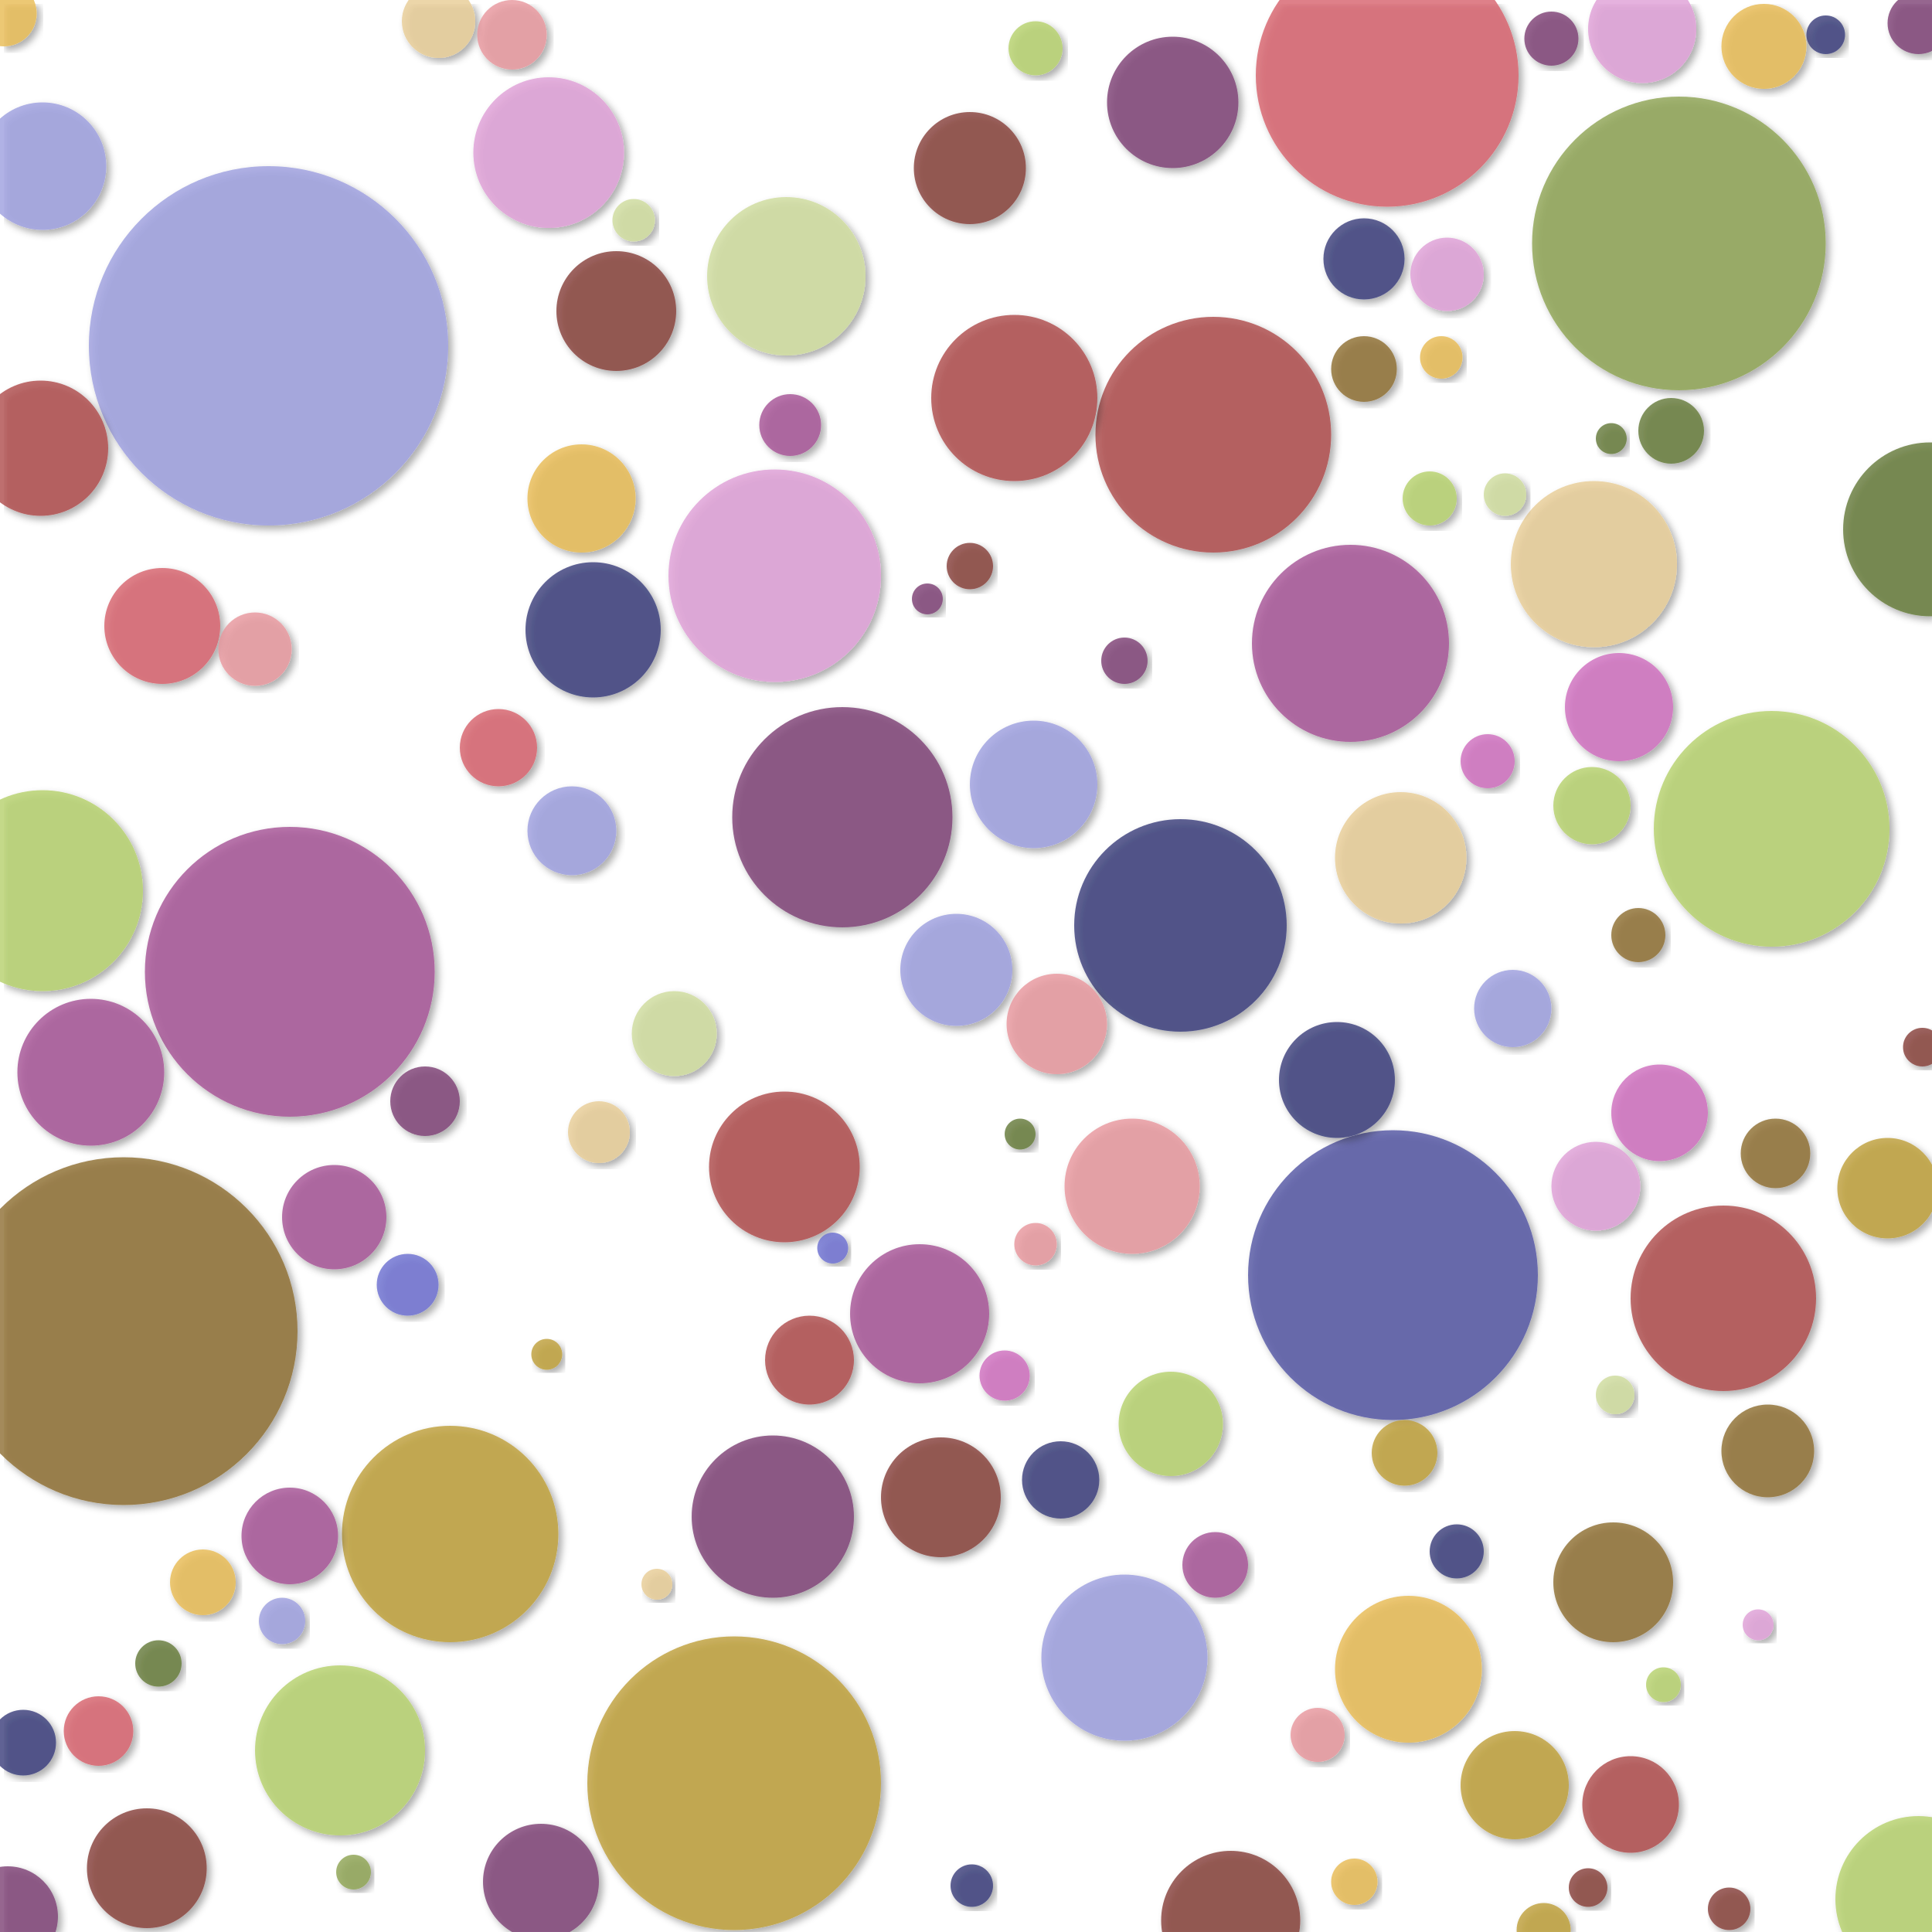
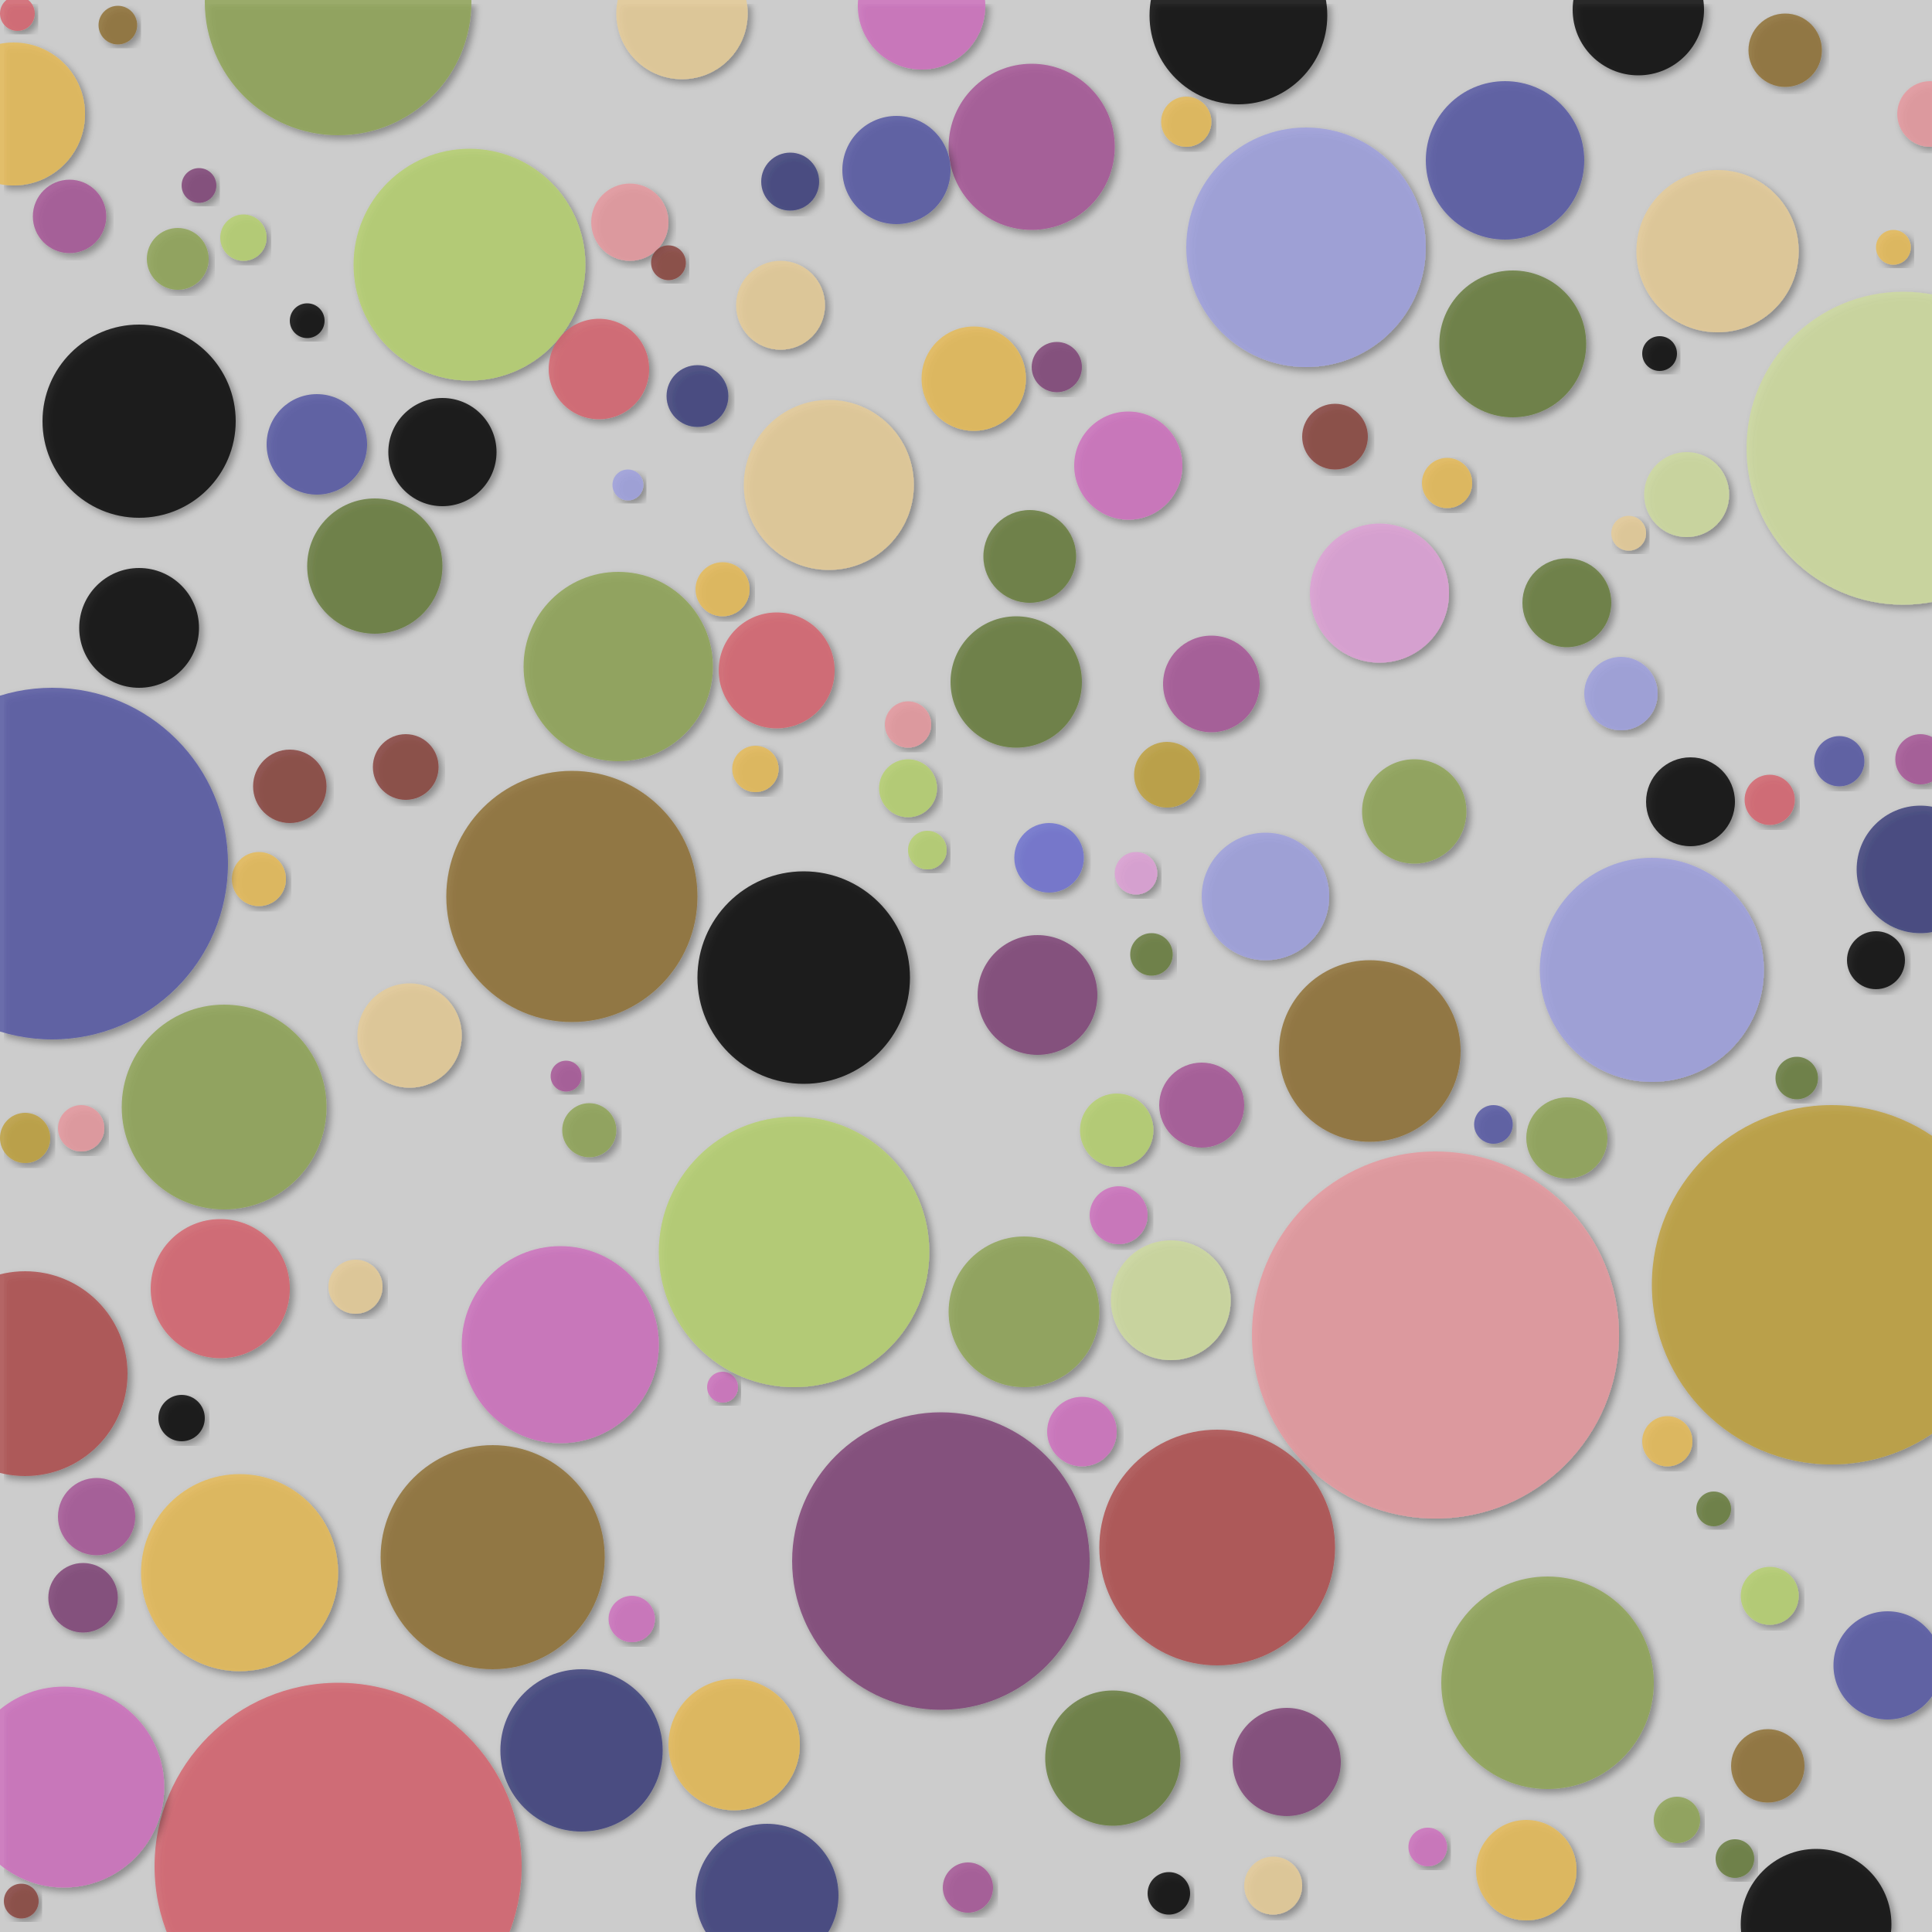
<svg xmlns="http://www.w3.org/2000/svg" viewBox="0 0 1000 1000" width="800" stroke="black" stroke-width="4">
  <filter id="shadow" color-interpolation-filters="sRGB">
    <feDropShadow dx="2" dy="2" stdDeviation="2" flood-opacity="0.4" />
  </filter>
  <filter id="shadow2" color-interpolation-filters="sRGB">
    <feDropShadow dx="0" dy="0" stdDeviation="5.5" flood-opacity=".8" />
  </filter>
-   <g fill="none" stroke="black" stroke-width="4">
-     <circle cx="22" cy="86" r="33" fill="#9c9ede" stroke="none" fill-opacity="0.8" filter="url(#shadow)" />
-     <circle cx="706" cy="134" r="21" fill="#393b79" stroke="none" fill-opacity="0.8" filter="url(#shadow)" />
-     <circle cx="367" cy="698" r="24" fill="" stroke="none" fill-opacity="0.8" filter="url(#shadow)" />
-     <circle cx="825" cy="292" r="43" fill="#e7cb94" stroke="none" fill-opacity="0.8" filter="url(#shadow)" />
-     <circle cx="943" cy="538" r="40" fill="" stroke="none" fill-opacity="0.8" filter="url(#shadow)" />
-     <circle cx="869" cy="126" r="76" fill="#8ca252" stroke="none" fill-opacity="0.8" filter="url(#shadow)" />
-     <circle cx="150" cy="503" r="75" fill="#a55194" stroke="none" fill-opacity="0.8" filter="url(#shadow)" />
-     <circle cx="995" cy="542" r="10" fill="#843c39" stroke="none" fill-opacity="0.8" filter="url(#shadow)" />
-     <circle cx="4" cy="992" r="26" fill="#7b4173" stroke="none" fill-opacity="0.8" filter="url(#shadow)" />
-     <circle cx="721" cy="660" r="75" fill="#5254a3" stroke="none" fill-opacity="0.8" filter="url(#shadow)" />
-     <circle cx="157" cy="298" r="17" fill="" stroke="none" fill-opacity="0.8" filter="url(#shadow)" />
-     <circle cx="582" cy="858" r="43" fill="#9c9ede" stroke="none" fill-opacity="0.8" filter="url(#shadow)" />
-     <circle cx="380" cy="923" r="76" fill="#bd9e39" stroke="none" fill-opacity="0.8" filter="url(#shadow)" />
-     <circle cx="227" cy="11" r="19" fill="#e7cb94" stroke="none" fill-opacity="0.8" filter="url(#shadow)" />
-     <circle cx="915" cy="751" r="24" fill="#8c6d31" stroke="none" fill-opacity="0.8" filter="url(#shadow)" />
-     <circle cx="606" cy="737" r="27" fill="#b5cf6b" stroke="none" fill-opacity="0.8" filter="url(#shadow)" />
-     <circle cx="401" cy="298" r="55" fill="#de9ed6" stroke="none" fill-opacity="0.8" filter="url(#shadow)" />
-     <circle cx="284" cy="79" r="39" fill="#de9ed6" stroke="none" fill-opacity="0.8" filter="url(#shadow)" />
-     <circle cx="51" cy="896" r="18" fill="#d6616b" stroke="none" fill-opacity="0.8" filter="url(#shadow)" />
-     <circle cx="173" cy="630" r="27" fill="#a55194" stroke="none" fill-opacity="0.8" filter="url(#shadow)" />
-     <circle cx="834" cy="227" r="8" fill="#637939" stroke="none" fill-opacity="0.8" filter="url(#shadow)" />
-     <circle cx="272" cy="525" r="48" fill="" stroke="none" fill-opacity="0.8" filter="url(#shadow)" />
-     <circle cx="84" cy="324" r="30" fill="#d6616b" stroke="none" fill-opacity="0.8" filter="url(#shadow)" />
-     <circle cx="844" cy="934" r="25" fill="#ad494a" stroke="none" fill-opacity="0.8" filter="url(#shadow)" />
-     <circle cx="503" cy="976" r="11" fill="#393b79" stroke="none" fill-opacity="0.8" filter="url(#shadow)" />
-     <circle cx="176" cy="906" r="44" fill="#b5cf6b" stroke="none" fill-opacity="0.8" filter="url(#shadow)" />
-     <circle cx="307" cy="326" r="35" fill="#393b79" stroke="none" fill-opacity="0.8" filter="url(#shadow)" />
-     <circle cx="835" cy="819" r="31" fill="#8c6d31" stroke="none" fill-opacity="0.8" filter="url(#shadow)" />
-     <circle cx="692" cy="559" r="30" fill="#393b79" stroke="none" fill-opacity="0.8" filter="url(#shadow)" />
-     <circle cx="892" cy="672" r="48" fill="#ad494a" stroke="none" fill-opacity="0.8" filter="url(#shadow)" />
-     <circle cx="487" cy="775" r="31" fill="#843c39" stroke="none" fill-opacity="0.8" filter="url(#shadow)" />
-     <circle cx="727" cy="752" r="17" fill="#bd9e39" stroke="none" fill-opacity="0.8" filter="url(#shadow)" />
-     <circle cx="803" cy="20" r="14" fill="#7b4173" stroke="none" fill-opacity="0.8" filter="url(#shadow)" />
-     <circle cx="22" cy="461" r="52" fill="#b5cf6b" stroke="none" fill-opacity="0.8" filter="url(#shadow)" />
-     <circle cx="551" cy="121" r="25" fill="" stroke="none" fill-opacity="0.8" filter="url(#shadow)" />
-     <circle cx="233" cy="794" r="56" fill="#bd9e39" stroke="none" fill-opacity="0.8" filter="url(#shadow)" />
-     <circle cx="917" cy="429" r="61" fill="#b5cf6b" stroke="none" fill-opacity="0.8" filter="url(#shadow)" />
-     <circle cx="999" cy="274" r="45" fill="#637939" stroke="none" fill-opacity="0.8" filter="url(#shadow)" />
-     <circle cx="770" cy="394" r="14" fill="#ce6dbd" stroke="none" fill-opacity="0.8" filter="url(#shadow)" />
-     <circle cx="495" cy="502" r="29" fill="#9c9ede" stroke="none" fill-opacity="0.8" filter="url(#shadow)" />
-     <circle cx="824" cy="417" r="20" fill="#b5cf6b" stroke="none" fill-opacity="0.8" filter="url(#shadow)" />
-     <circle cx="400" cy="785" r="42" fill="#7b4173" stroke="none" fill-opacity="0.8" filter="url(#shadow)" />
-     <circle cx="725" cy="444" r="34" fill="#e7cb94" stroke="none" fill-opacity="0.8" filter="url(#shadow)" />
-     <circle cx="280" cy="974" r="30" fill="#7b4173" stroke="none" fill-opacity="0.8" filter="url(#shadow)" />
-     <circle cx="64" cy="689" r="90" fill="#8c6d31" stroke="none" fill-opacity="0.8" filter="url(#shadow)" />
-     <circle cx="729" cy="864" r="38" fill="#e7ba52" stroke="none" fill-opacity="0.8" filter="url(#shadow)" />
-     <circle cx="977" cy="615" r="26" fill="#bd9e39" stroke="none" fill-opacity="0.8" filter="url(#shadow)" />
-     <circle cx="915" cy="896" r="11" fill="" stroke="none" fill-opacity="0.8" filter="url(#shadow)" />
-     <circle cx="993" cy="983" r="43" fill="#b5cf6b" stroke="none" fill-opacity="0.8" filter="url(#shadow)" />
-     <circle cx="319" cy="161" r="31" fill="#843c39" stroke="none" fill-opacity="0.8" filter="url(#shadow)" />
-     <circle cx="586" cy="614" r="35" fill="#e7969c" stroke="none" fill-opacity="0.8" filter="url(#shadow)" />
-     <circle cx="139" cy="179" r="93" fill="#9c9ede" stroke="none" fill-opacity="0.8" filter="url(#shadow)" />
-     <circle cx="866" cy="997" r="17" fill="" stroke="none" fill-opacity="0.8" filter="url(#shadow)" />
-     <circle cx="582" cy="342" r="12" fill="#7b4173" stroke="none" fill-opacity="0.8" filter="url(#shadow)" />
-     <circle cx="258" cy="387" r="20" fill="#d6616b" stroke="none" fill-opacity="0.8" filter="url(#shadow)" />
-     <circle cx="105" cy="819" r="17" fill="#e7ba52" stroke="none" fill-opacity="0.8" filter="url(#shadow)" />
-     <circle cx="859" cy="576" r="25" fill="#ce6dbd" stroke="none" fill-opacity="0.8" filter="url(#shadow)" />
-     <circle cx="12" cy="902" r="17" fill="#393b79" stroke="none" fill-opacity="0.8" filter="url(#shadow)" />
-     <circle cx="701" cy="974" r="12" fill="#e7ba52" stroke="none" fill-opacity="0.8" filter="url(#shadow)" />
-     <circle cx="628" cy="225" r="61" fill="#ad494a" stroke="none" fill-opacity="0.8" filter="url(#shadow)" />
-     <circle cx="865" cy="223" r="17" fill="#637939" stroke="none" fill-opacity="0.8" filter="url(#shadow)" />
-     <circle cx="393" cy="25" r="39" fill="" stroke="none" fill-opacity="0.8" filter="url(#shadow)" />
-     <circle cx="535" cy="406" r="33" fill="#9c9ede" stroke="none" fill-opacity="0.8" filter="url(#shadow)" />
-     <circle cx="607" cy="53" r="34" fill="#7b4173" stroke="none" fill-opacity="0.8" filter="url(#shadow)" />
-     <circle cx="682" cy="898" r="14" fill="#e7969c" stroke="none" fill-opacity="0.8" filter="url(#shadow)" />
-     <circle cx="480" cy="310" r="8" fill="#7b4173" stroke="none" fill-opacity="0.8" filter="url(#shadow)" />
-     <circle cx="476" cy="680" r="36" fill="#a55194" stroke="none" fill-opacity="0.8" filter="url(#shadow)" />
-     <circle cx="406" cy="604" r="39" fill="#ad494a" stroke="none" fill-opacity="0.8" filter="url(#shadow)" />
-     <circle cx="436" cy="423" r="57" fill="#7b4173" stroke="none" fill-opacity="0.8" filter="url(#shadow)" />
-     <circle cx="990" cy="844" r="24" fill="" stroke="none" fill-opacity="0.8" filter="url(#shadow)" />
-     <circle cx="913" cy="24" r="22" fill="#e7ba52" stroke="none" fill-opacity="0.8" filter="url(#shadow)" />
-     <circle cx="502" cy="87" r="29" fill="#843c39" stroke="none" fill-opacity="0.8" filter="url(#shadow)" />
-     <circle cx="850" cy="15" r="28" fill="#de9ed6" stroke="none" fill-opacity="0.8" filter="url(#shadow)" />
-     <circle cx="2" cy="7" r="17" fill="#e7ba52" stroke="none" fill-opacity="0.8" filter="url(#shadow)" />
-     <circle cx="431" cy="646" r="8" fill="#6b6ecf" stroke="none" fill-opacity="0.8" filter="url(#shadow)" />
-     <circle cx="349" cy="535" r="22" fill="#cedb9c" stroke="none" fill-opacity="0.8" filter="url(#shadow)" />
-     <circle cx="76" cy="967" r="31" fill="#843c39" stroke="none" fill-opacity="0.8" filter="url(#shadow)" />
-     <circle cx="446" cy="742" r="12" fill="" stroke="none" fill-opacity="0.8" filter="url(#shadow)" />
-     <circle cx="296" cy="430" r="23" fill="#9c9ede" stroke="none" fill-opacity="0.8" filter="url(#shadow)" />
-     <circle cx="409" cy="220" r="16" fill="#a55194" stroke="none" fill-opacity="0.8" filter="url(#shadow)" />
-     <circle cx="502" cy="293" r="12" fill="#843c39" stroke="none" fill-opacity="0.8" filter="url(#shadow)" />
-     <circle cx="611" cy="479" r="55" fill="#393b79" stroke="none" fill-opacity="0.8" filter="url(#shadow)" />
-     <circle cx="146" cy="839" r="12" fill="#9c9ede" stroke="none" fill-opacity="0.8" filter="url(#shadow)" />
-     <circle cx="211" cy="665" r="16" fill="#6b6ecf" stroke="none" fill-opacity="0.8" filter="url(#shadow)" />
-     <circle cx="699" cy="333" r="51" fill="#a55194" stroke="none" fill-opacity="0.8" filter="url(#shadow)" />
-     <circle cx="783" cy="522" r="20" fill="#9c9ede" stroke="none" fill-opacity="0.8" filter="url(#shadow)" />
-     <circle cx="740" cy="258" r="14" fill="#b5cf6b" stroke="none" fill-opacity="0.8" filter="url(#shadow)" />
-     <circle cx="993" cy="12" r="16" fill="#7b4173" stroke="none" fill-opacity="0.8" filter="url(#shadow)" />
-     <circle cx="310" cy="586" r="16" fill="#e7cb94" stroke="none" fill-opacity="0.8" filter="url(#shadow)" />
-     <circle cx="838" cy="366" r="28" fill="#ce6dbd" stroke="none" fill-opacity="0.8" filter="url(#shadow)" />
-     <circle cx="283" cy="701" r="8" fill="#bd9e39" stroke="none" fill-opacity="0.8" filter="url(#shadow)" />
-     <circle cx="148" cy="25" r="35" fill="" stroke="none" fill-opacity="0.8" filter="url(#shadow)" />
-     <circle cx="340" cy="820" r="8" fill="#e7cb94" stroke="none" fill-opacity="0.8" filter="url(#shadow)" />
-     <circle cx="746" cy="185" r="11" fill="#e7ba52" stroke="none" fill-opacity="0.8" filter="url(#shadow)" />
-     <circle cx="419" cy="704" r="23" fill="#ad494a" stroke="none" fill-opacity="0.8" filter="url(#shadow)" />
-     <circle cx="718" cy="39" r="68" fill="#d6616b" stroke="none" fill-opacity="0.8" filter="url(#shadow)" />
-     <circle cx="525" cy="206" r="43" fill="#ad494a" stroke="none" fill-opacity="0.8" filter="url(#shadow)" />
-     <circle cx="150" cy="795" r="25" fill="#a55194" stroke="none" fill-opacity="0.8" filter="url(#shadow)" />
-     <circle cx="706" cy="191" r="17" fill="#8c6d31" stroke="none" fill-opacity="0.8" filter="url(#shadow)" />
-     <circle cx="629" cy="810" r="17" fill="#a55194" stroke="none" fill-opacity="0.8" filter="url(#shadow)" />
-     <circle cx="754" cy="803" r="14" fill="#393b79" stroke="none" fill-opacity="0.8" filter="url(#shadow)" />
-     <circle cx="898" cy="321" r="31" fill="" stroke="none" fill-opacity="0.8" filter="url(#shadow)" />
-     <circle cx="848" cy="484" r="14" fill="#8c6d31" stroke="none" fill-opacity="0.8" filter="url(#shadow)" />
-     <circle cx="826" cy="614" r="23" fill="#de9ed6" stroke="none" fill-opacity="0.8" filter="url(#shadow)" />
-     <circle cx="265" cy="18" r="18" fill="#e7969c" stroke="none" fill-opacity="0.8" filter="url(#shadow)" />
-     <circle cx="822" cy="977" r="10" fill="#843c39" stroke="none" fill-opacity="0.8" filter="url(#shadow)" />
-     <circle cx="549" cy="766" r="20" fill="#393b79" stroke="none" fill-opacity="0.8" filter="url(#shadow)" />
-     <circle cx="784" cy="924" r="28" fill="#bd9e39" stroke="none" fill-opacity="0.8" filter="url(#shadow)" />
-     <circle cx="520" cy="712" r="13" fill="#ce6dbd" stroke="none" fill-opacity="0.8" filter="url(#shadow)" />
-     <circle cx="861" cy="872" r="9" fill="#b5cf6b" stroke="none" fill-opacity="0.8" filter="url(#shadow)" />
-     <circle cx="779" cy="256" r="11" fill="#cedb9c" stroke="none" fill-opacity="0.8" filter="url(#shadow)" />
-     <circle cx="301" cy="258" r="28" fill="#e7ba52" stroke="none" fill-opacity="0.8" filter="url(#shadow)" />
-     <circle cx="407" cy="143" r="41" fill="#cedb9c" stroke="none" fill-opacity="0.8" filter="url(#shadow)" />
-     <circle cx="21" cy="232" r="35" fill="#ad494a" stroke="none" fill-opacity="0.8" filter="url(#shadow)" />
-     <circle cx="919" cy="597" r="18" fill="#8c6d31" stroke="none" fill-opacity="0.8" filter="url(#shadow)" />
-     <circle cx="895" cy="988" r="11" fill="#843c39" stroke="none" fill-opacity="0.8" filter="url(#shadow)" />
-     <circle cx="945" cy="18" r="10" fill="#393b79" stroke="none" fill-opacity="0.8" filter="url(#shadow)" />
-     <circle cx="910" cy="841" r="8" fill="#de9ed6" stroke="none" fill-opacity="0.8" filter="url(#shadow)" />
-     <circle cx="220" cy="570" r="18" fill="#7b4173" stroke="none" fill-opacity="0.8" filter="url(#shadow)" />
-     <circle cx="536" cy="25" r="14" fill="#b5cf6b" stroke="none" fill-opacity="0.8" filter="url(#shadow)" />
-     <circle cx="637" cy="994" r="36" fill="#843c39" stroke="none" fill-opacity="0.8" filter="url(#shadow)" />
-     <circle cx="547" cy="530" r="26" fill="#e7969c" stroke="none" fill-opacity="0.8" filter="url(#shadow)" />
-     <circle cx="183" cy="969" r="9" fill="#8ca252" stroke="none" fill-opacity="0.8" filter="url(#shadow)" />
-     <circle cx="754" cy="967" r="14" fill="" stroke="none" fill-opacity="0.8" filter="url(#shadow)" />
-     <circle cx="82" cy="861" r="12" fill="#637939" stroke="none" fill-opacity="0.8" filter="url(#shadow)" />
-     <circle cx="536" cy="644" r="11" fill="#e7969c" stroke="none" fill-opacity="0.8" filter="url(#shadow)" />
-     <circle cx="132" cy="336" r="19" fill="#e7969c" stroke="none" fill-opacity="0.8" filter="url(#shadow)" />
-     <circle cx="528" cy="587" r="8" fill="#637939" stroke="none" fill-opacity="0.8" filter="url(#shadow)" />
-     <circle cx="328" cy="114" r="11" fill="#cedb9c" stroke="none" fill-opacity="0.8" filter="url(#shadow)" />
-     <circle cx="836" cy="722" r="10" fill="#cedb9c" stroke="none" fill-opacity="0.8" filter="url(#shadow)" />
-     <circle cx="799" cy="999" r="14" fill="#bd9e39" stroke="none" fill-opacity="0.8" filter="url(#shadow)" />
-     <circle cx="749" cy="142" r="19" fill="#de9ed6" stroke="none" fill-opacity="0.8" filter="url(#shadow)" />
-     <circle cx="47" cy="555" r="38" fill="#a55194" stroke="none" fill-opacity="0.8" filter="url(#shadow)" />
+   <g>
+     <rect x="0" y="0" width="100%" height="100%" fill="#ccc" stroke-width="8" stroke="none" />
+     <circle cx="898" cy="962" r="10" fill="#637939" stroke="none" fill-opacity="0.8" filter="url(#shadow)" />
+     <circle cx="320" cy="345" r="49" fill="#8ca252" stroke="none" fill-opacity="0.8" filter="url(#shadow)" />
+     <circle cx="994" cy="393" r="13" fill="#a55194" stroke="none" fill-opacity="0.8" filter="url(#shadow)" />
+     <circle cx="596" cy="494" r="11" fill="#637939" stroke="none" fill-opacity="0.8" filter="url(#shadow)" />
+     <circle cx="487" cy="808" r="77" fill="#7b4173" stroke="none" fill-opacity="0.8" filter="url(#shadow)" />
+     <circle cx="416" cy="506" r="55" fill="" stroke="none" fill-opacity="0.8" filter="url(#shadow)" />
+     <circle cx="676" cy="128" r="62" fill="#9c9ede" stroke="none" fill-opacity="0.8" filter="url(#shadow)" />
+     <circle cx="477" cy="3" r="33" fill="#ce6dbd" stroke="none" fill-opacity="0.8" filter="url(#shadow)" />
+     <circle cx="948" cy="665" r="93" fill="#bd9e39" stroke="none" fill-opacity="0.8" filter="url(#shadow)" />
+     <circle cx="985" cy="232" r="81" fill="#cedb9c" stroke="none" fill-opacity="0.8" filter="url(#shadow)" />
+     <circle cx="743" cy="691" r="95" fill="#e7969c" stroke="none" fill-opacity="0.8" filter="url(#shadow)" />
+     <circle cx="175" cy="966" r="95" fill="#d6616b" stroke="none" fill-opacity="0.8" filter="url(#shadow)" />
+     <circle cx="326" cy="115" r="20" fill="#e7969c" stroke="none" fill-opacity="0.8" filter="url(#shadow)" />
+     <circle cx="783" cy="178" r="38" fill="#637939" stroke="none" fill-opacity="0.8" filter="url(#shadow)" />
+     <circle cx="889" cy="130" r="42" fill="#e7cb94" stroke="none" fill-opacity="0.8" filter="url(#shadow)" />
+     <circle cx="429" cy="251" r="44" fill="#e7cb94" stroke="none" fill-opacity="0.8" filter="url(#shadow)" />
+     <circle cx="576" cy="910" r="35" fill="#637939" stroke="none" fill-opacity="0.8" filter="url(#shadow)" />
+     <circle cx="843" cy="276" r="9" fill="#e7cb94" stroke="none" fill-opacity="0.8" filter="url(#shadow)" />
+     <circle cx="855" cy="502" r="58" fill="#9c9ede" stroke="none" fill-opacity="0.8" filter="url(#shadow)" />
+     <circle cx="184" cy="666" r="14" fill="#e7cb94" stroke="none" fill-opacity="0.8" filter="url(#shadow)" />
+     <circle cx="848" cy="5" r="34" fill="" stroke="none" fill-opacity="0.8" filter="url(#shadow)" />
+     <circle cx="72" cy="325" r="31" fill="" stroke="none" fill-opacity="0.8" filter="url(#shadow)" />
+     <circle cx="374" cy="718" r="8" fill="#ce6dbd" stroke="none" fill-opacity="0.8" filter="url(#shadow)" />
+     <circle cx="7" cy="59" r="37" fill="#e7ba52" stroke="none" fill-opacity="0.8" filter="url(#shadow)" />
+     <circle cx="296" cy="464" r="65" fill="#8c6d31" stroke="none" fill-opacity="0.8" filter="url(#shadow)" />
+     <circle cx="655" cy="464" r="33" fill="#9c9ede" stroke="none" fill-opacity="0.8" filter="url(#shadow)" />
+     <circle cx="116" cy="573" r="53" fill="#8ca252" stroke="none" fill-opacity="0.8" filter="url(#shadow)" />
+     <circle cx="709" cy="544" r="47" fill="#8c6d31" stroke="none" fill-opacity="0.8" filter="url(#shadow)" />
+     <circle cx="801" cy="871" r="55" fill="#8ca252" stroke="none" fill-opacity="0.8" filter="url(#shadow)" />
+     <circle cx="397" cy="981" r="37" fill="#393b79" stroke="none" fill-opacity="0.8" filter="url(#shadow)" />
+     <circle cx="114" cy="667" r="36" fill="#d6616b" stroke="none" fill-opacity="0.8" filter="url(#shadow)" />
+     <circle cx="924" cy="26" r="19" fill="#8c6d31" stroke="none" fill-opacity="0.8" filter="url(#shadow)" />
+     <circle cx="243" cy="137" r="60" fill="#b5cf6b" stroke="none" fill-opacity="0.8" filter="url(#shadow)" />
+     <circle cx="526" cy="353" r="34" fill="#637939" stroke="none" fill-opacity="0.8" filter="url(#shadow)" />
+     <circle cx="627" cy="354" r="25" fill="#a55194" stroke="none" fill-opacity="0.8" filter="url(#shadow)" />
+     <circle cx="134" cy="455" r="14" fill="#e7ba52" stroke="none" fill-opacity="0.8" filter="url(#shadow)" />
+     <circle cx="530" cy="679" r="39" fill="#8ca252" stroke="none" fill-opacity="0.8" filter="url(#shadow)" />
+     <circle cx="994" cy="450" r="33" fill="#393b79" stroke="none" fill-opacity="0.8" filter="url(#shadow)" />
+     <circle cx="72" cy="218" r="50" fill="" stroke="none" fill-opacity="0.8" filter="url(#shadow)" />
+     <circle cx="630" cy="801" r="61" fill="#ad494a" stroke="none" fill-opacity="0.8" filter="url(#shadow)" />
+     <circle cx="124" cy="814" r="51" fill="#e7ba52" stroke="none" fill-opacity="0.8" filter="url(#shadow)" />
+     <circle cx="13" cy="589" r="13" fill="#bd9e39" stroke="none" fill-opacity="0.8" filter="url(#shadow)" />
+     <circle cx="409" cy="94" r="15" fill="#393b79" stroke="none" fill-opacity="0.8" filter="url(#shadow)" />
+     <circle cx="534" cy="76" r="43" fill="#a55194" stroke="none" fill-opacity="0.8" filter="url(#shadow)" />
+     <circle cx="887" cy="781" r="9" fill="#637939" stroke="none" fill-opacity="0.8" filter="url(#shadow)" />
+     <circle cx="875" cy="415" r="23" fill="" stroke="none" fill-opacity="0.8" filter="url(#shadow)" />
+     <circle cx="916" cy="826" r="15" fill="#b5cf6b" stroke="none" fill-opacity="0.8" filter="url(#shadow)" />
+     <circle cx="255" cy="806" r="58" fill="#8c6d31" stroke="none" fill-opacity="0.8" filter="url(#shadow)" />
+     <circle cx="714" cy="307" r="36" fill="#de9ed6" stroke="none" fill-opacity="0.8" filter="url(#shadow)" />
+     <circle cx="43" cy="827" r="18" fill="#7b4173" stroke="none" fill-opacity="0.8" filter="url(#shadow)" />
+     <circle cx="579" cy="629" r="15" fill="#ce6dbd" stroke="none" fill-opacity="0.8" filter="url(#shadow)" />
+     <circle cx="666" cy="912" r="28" fill="#7b4173" stroke="none" fill-opacity="0.8" filter="url(#shadow)" />
+     <circle cx="194" cy="293" r="35" fill="#637939" stroke="none" fill-opacity="0.8" filter="url(#shadow)" />
+     <circle cx="27" cy="447" r="91" fill="#5254a3" stroke="none" fill-opacity="0.8" filter="url(#shadow)" />
+     <circle cx="588" cy="452" r="11" fill="#de9ed6" stroke="none" fill-opacity="0.8" filter="url(#shadow)" />
+     <circle cx="33" cy="925" r="52" fill="#ce6dbd" stroke="none" fill-opacity="0.8" filter="url(#shadow)" />
+     <circle cx="980" cy="128" r="9" fill="#e7ba52" stroke="none" fill-opacity="0.8" filter="url(#shadow)" />
+     <circle cx="346" cy="136" r="9" fill="#843c39" stroke="none" fill-opacity="0.8" filter="url(#shadow)" />
+     <circle cx="404" cy="158" r="23" fill="#e7cb94" stroke="none" fill-opacity="0.8" filter="url(#shadow)" />
+     <circle cx="94" cy="734" r="12" fill="" stroke="none" fill-opacity="0.8" filter="url(#shadow)" />
+     <circle cx="13" cy="711" r="53" fill="#ad494a" stroke="none" fill-opacity="0.8" filter="url(#shadow)" />
+     <circle cx="175" cy="1" r="69" fill="#8ca252" stroke="none" fill-opacity="0.8" filter="url(#shadow)" />
+     <circle cx="606" cy="673" r="31" fill="#cedb9c" stroke="none" fill-opacity="0.8" filter="url(#shadow)" />
+     <circle cx="811" cy="312" r="23" fill="#637939" stroke="none" fill-opacity="0.8" filter="url(#shadow)" />
+     <circle cx="501" cy="977" r="13" fill="#a55194" stroke="none" fill-opacity="0.8" filter="url(#shadow)" />
+     <circle cx="977" cy="862" r="28" fill="#5254a3" stroke="none" fill-opacity="0.8" filter="url(#shadow)" />
+     <circle cx="868" cy="942" r="12" fill="#8ca252" stroke="none" fill-opacity="0.8" filter="url(#shadow)" />
+     <circle cx="150" cy="407" r="19" fill="#843c39" stroke="none" fill-opacity="0.8" filter="url(#shadow)" />
+     <circle cx="811" cy="589" r="21" fill="#8ca252" stroke="none" fill-opacity="0.8" filter="url(#shadow)" />
+     <circle cx="293" cy="557" r="8" fill="#a55194" stroke="none" fill-opacity="0.8" filter="url(#shadow)" />
+     <circle cx="325" cy="251" r="8" fill="#9c9ede" stroke="none" fill-opacity="0.8" filter="url(#shadow)" />
+     <circle cx="353" cy="7" r="34" fill="#e7cb94" stroke="none" fill-opacity="0.8" filter="url(#shadow)" />
+     <circle cx="547" cy="190" r="13" fill="#7b4173" stroke="none" fill-opacity="0.8" filter="url(#shadow)" />
+     <circle cx="537" cy="515" r="31" fill="#7b4173" stroke="none" fill-opacity="0.8" filter="url(#shadow)" />
+     <circle cx="411" cy="648" r="70" fill="#b5cf6b" stroke="none" fill-opacity="0.8" filter="url(#shadow)" />
+     <circle cx="543" cy="444" r="18" fill="#6b6ecf" stroke="none" fill-opacity="0.8" filter="url(#shadow)" />
+     <circle cx="504" cy="196" r="27" fill="#e7ba52" stroke="none" fill-opacity="0.8" filter="url(#shadow)" />
+     <circle cx="873" cy="256" r="22" fill="#cedb9c" stroke="none" fill-opacity="0.8" filter="url(#shadow)" />
+     <circle cx="641" cy="8" r="46" fill="" stroke="none" fill-opacity="0.8" filter="url(#shadow)" />
+     <circle cx="159" cy="166" r="9" fill="" stroke="none" fill-opacity="0.8" filter="url(#shadow)" />
+     <circle cx="604" cy="401" r="17" fill="#bd9e39" stroke="none" fill-opacity="0.8" filter="url(#shadow)" />
+     <circle cx="605" cy="980" r="11" fill="" stroke="none" fill-opacity="0.8" filter="url(#shadow)" />
+     <circle cx="584" cy="241" r="28" fill="#ce6dbd" stroke="none" fill-opacity="0.8" filter="url(#shadow)" />
+     <circle cx="42" cy="584" r="12" fill="#e7969c" stroke="none" fill-opacity="0.8" filter="url(#shadow)" />
+     <circle cx="940" cy="996" r="39" fill="" stroke="none" fill-opacity="0.8" filter="url(#shadow)" />
+     <circle cx="863" cy="746" r="13" fill="#e7ba52" stroke="none" fill-opacity="0.8" filter="url(#shadow)" />
+     <circle cx="916" cy="414" r="13" fill="#d6616b" stroke="none" fill-opacity="0.8" filter="url(#shadow)" />
+     <circle cx="301" cy="906" r="42" fill="#393b79" stroke="none" fill-opacity="0.8" filter="url(#shadow)" />
+     <circle cx="92" cy="134" r="16" fill="#8ca252" stroke="none" fill-opacity="0.8" filter="url(#shadow)" />
+     <circle cx="732" cy="420" r="27" fill="#8ca252" stroke="none" fill-opacity="0.8" filter="url(#shadow)" />
+     <circle cx="305" cy="585" r="14" fill="#8ca252" stroke="none" fill-opacity="0.8" filter="url(#shadow)" />
+     <circle cx="739" cy="956" r="10" fill="#ce6dbd" stroke="none" fill-opacity="0.8" filter="url(#shadow)" />
+     <circle cx="402" cy="347" r="30" fill="#d6616b" stroke="none" fill-opacity="0.8" filter="url(#shadow)" />
+     <circle cx="859" cy="183" r="9" fill="" stroke="none" fill-opacity="0.8" filter="url(#shadow)" />
+     <circle cx="164" cy="230" r="26" fill="#5254a3" stroke="none" fill-opacity="0.8" filter="url(#shadow)" />
+     <circle cx="210" cy="397" r="17" fill="#843c39" stroke="none" fill-opacity="0.8" filter="url(#shadow)" />
+     <circle cx="391" cy="398" r="12" fill="#e7ba52" stroke="none" fill-opacity="0.8" filter="url(#shadow)" />
+     <circle cx="839" cy="359" r="19" fill="#9c9ede" stroke="none" fill-opacity="0.8" filter="url(#shadow)" />
+     <circle cx="614" cy="63" r="13" fill="#e7ba52" stroke="none" fill-opacity="0.8" filter="url(#shadow)" />
+     <circle cx="36" cy="112" r="19" fill="#a55194" stroke="none" fill-opacity="0.8" filter="url(#shadow)" />
+     <circle cx="310" cy="191" r="26" fill="#d6616b" stroke="none" fill-opacity="0.8" filter="url(#shadow)" />
+     <circle cx="999" cy="59" r="17" fill="#e7969c" stroke="none" fill-opacity="0.8" filter="url(#shadow)" />
+     <circle cx="691" cy="226" r="17" fill="#843c39" stroke="none" fill-opacity="0.8" filter="url(#shadow)" />
+     <circle cx="374" cy="305" r="14" fill="#e7ba52" stroke="none" fill-opacity="0.8" filter="url(#shadow)" />
+     <circle cx="470" cy="408" r="15" fill="#b5cf6b" stroke="none" fill-opacity="0.8" filter="url(#shadow)" />
+     <circle cx="290" cy="696" r="51" fill="#ce6dbd" stroke="none" fill-opacity="0.8" filter="url(#shadow)" />
+     <circle cx="622" cy="572" r="22" fill="#a55194" stroke="none" fill-opacity="0.8" filter="url(#shadow)" />
+     <circle cx="126" cy="123" r="12" fill="#b5cf6b" stroke="none" fill-opacity="0.8" filter="url(#shadow)" />
+     <circle cx="212" cy="536" r="27" fill="#e7cb94" stroke="none" fill-opacity="0.8" filter="url(#shadow)" />
+     <circle cx="380" cy="903" r="34" fill="#e7ba52" stroke="none" fill-opacity="0.8" filter="url(#shadow)" />
+     <circle cx="480" cy="440" r="10" fill="#b5cf6b" stroke="none" fill-opacity="0.8" filter="url(#shadow)" />
+     <circle cx="11" cy="984" r="9" fill="#843c39" stroke="none" fill-opacity="0.8" filter="url(#shadow)" />
+     <circle cx="659" cy="976" r="15" fill="#e7cb94" stroke="none" fill-opacity="0.8" filter="url(#shadow)" />
+     <circle cx="103" cy="96" r="9" fill="#7b4173" stroke="none" fill-opacity="0.8" filter="url(#shadow)" />
+     <circle cx="952" cy="394" r="13" fill="#5254a3" stroke="none" fill-opacity="0.8" filter="url(#shadow)" />
+     <circle cx="229" cy="234" r="28" fill="" stroke="none" fill-opacity="0.8" filter="url(#shadow)" />
+     <circle cx="560" cy="741" r="18" fill="#ce6dbd" stroke="none" fill-opacity="0.8" filter="url(#shadow)" />
+     <circle cx="773" cy="582" r="10" fill="#5254a3" stroke="none" fill-opacity="0.8" filter="url(#shadow)" />
+     <circle cx="779" cy="83" r="41" fill="#5254a3" stroke="none" fill-opacity="0.8" filter="url(#shadow)" />
+     <circle cx="61" cy="13" r="10" fill="#8c6d31" stroke="none" fill-opacity="0.8" filter="url(#shadow)" />
+     <circle cx="9" cy="7" r="9" fill="#d6616b" stroke="none" fill-opacity="0.8" filter="url(#shadow)" />
+     <circle cx="327" cy="838" r="12" fill="#ce6dbd" stroke="none" fill-opacity="0.8" filter="url(#shadow)" />
+     <circle cx="533" cy="288" r="24" fill="#637939" stroke="none" fill-opacity="0.8" filter="url(#shadow)" />
+     <circle cx="470" cy="375" r="12" fill="#e7969c" stroke="none" fill-opacity="0.8" filter="url(#shadow)" />
+     <circle cx="915" cy="914" r="19" fill="#8c6d31" stroke="none" fill-opacity="0.8" filter="url(#shadow)" />
+     <circle cx="971" cy="497" r="15" fill="" stroke="none" fill-opacity="0.8" filter="url(#shadow)" />
+     <circle cx="578" cy="585" r="19" fill="#b5cf6b" stroke="none" fill-opacity="0.8" filter="url(#shadow)" />
+     <circle cx="930" cy="558" r="11" fill="#637939" stroke="none" fill-opacity="0.8" filter="url(#shadow)" />
+     <circle cx="50" cy="785" r="20" fill="#a55194" stroke="none" fill-opacity="0.8" filter="url(#shadow)" />
+     <circle cx="749" cy="250" r="13" fill="#e7ba52" stroke="none" fill-opacity="0.8" filter="url(#shadow)" />
+     <circle cx="464" cy="88" r="28" fill="#5254a3" stroke="none" fill-opacity="0.8" filter="url(#shadow)" />
+     <circle cx="361" cy="205" r="16" fill="#393b79" stroke="none" fill-opacity="0.8" filter="url(#shadow)" />
+     <circle cx="790" cy="968" r="26" fill="#e7ba52" stroke="none" fill-opacity="0.8" filter="url(#shadow)" />
  </g>
</svg>
